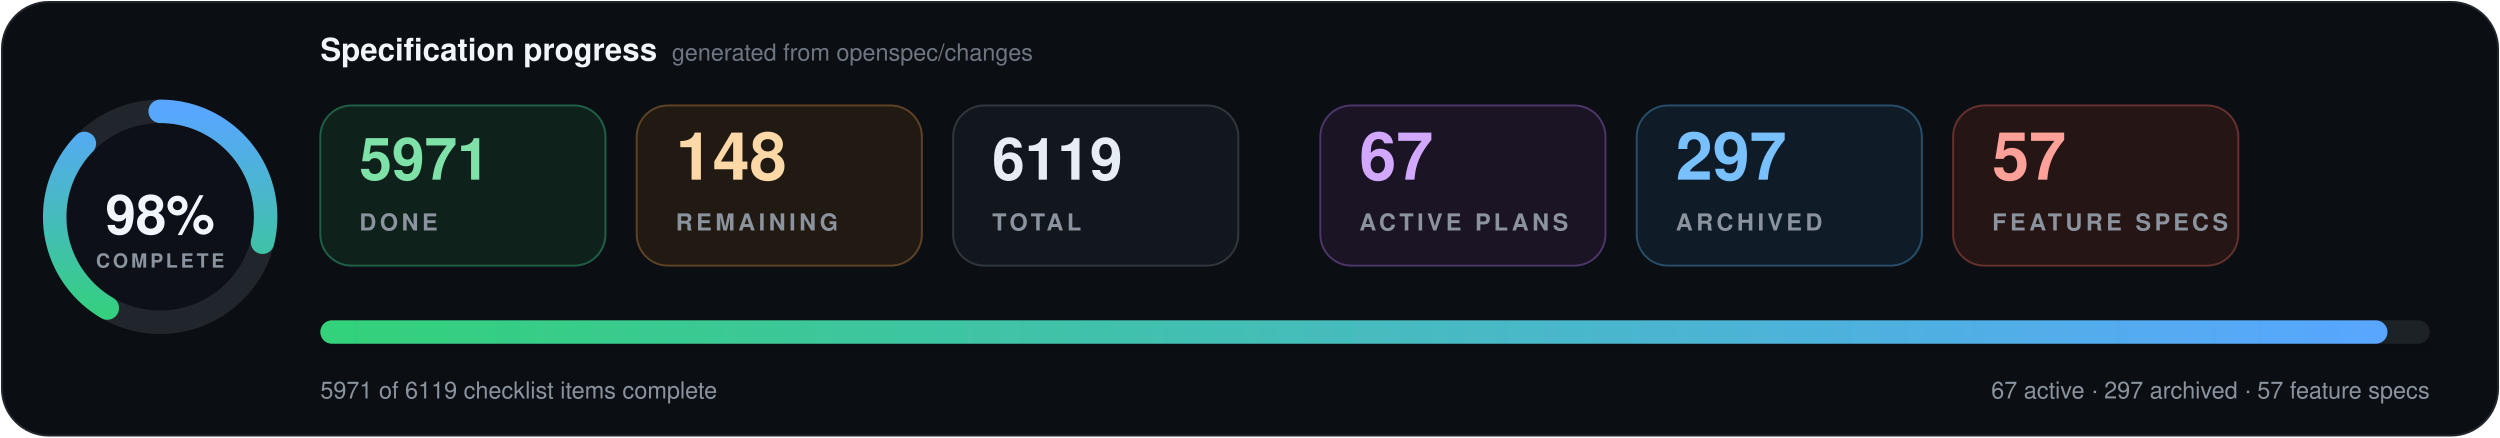
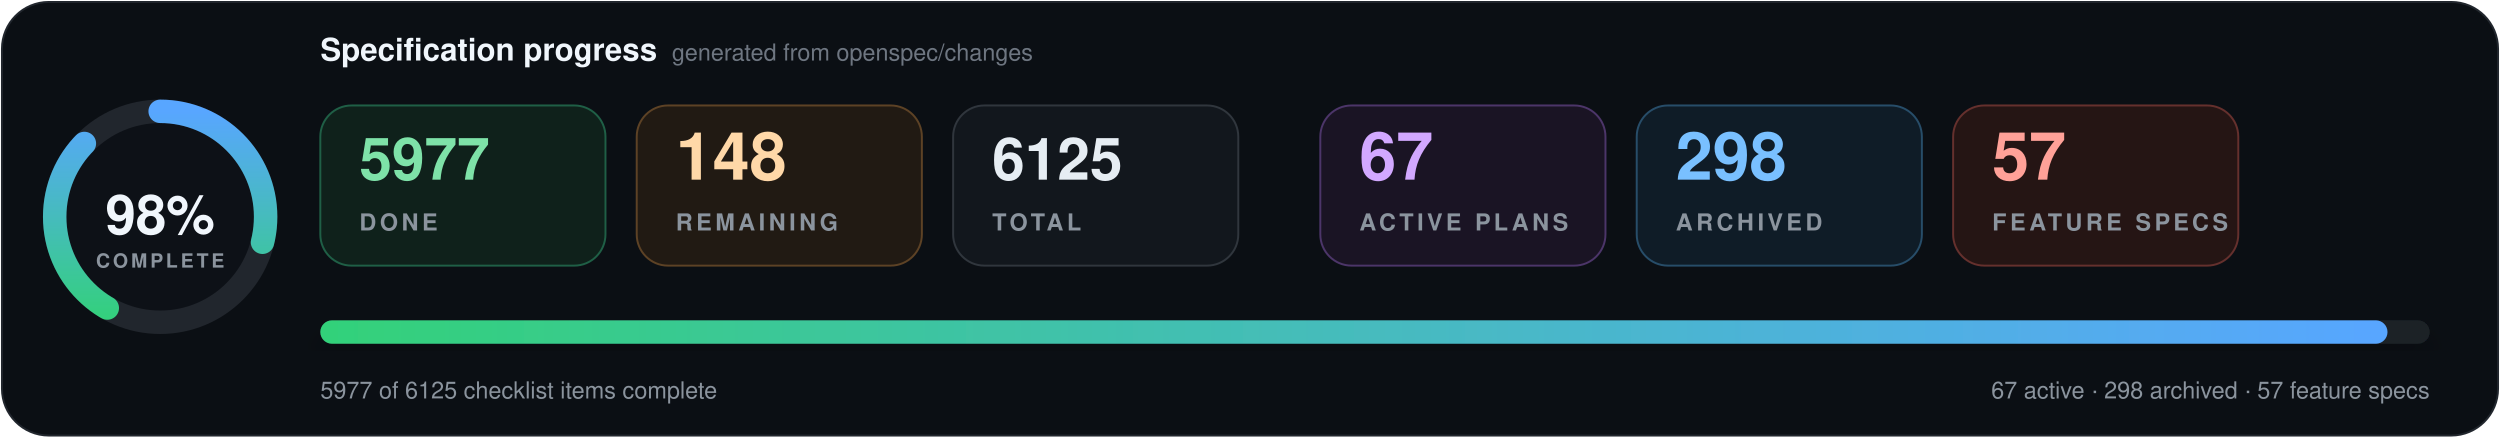
- <svg xmlns="http://www.w3.org/2000/svg" data-cache-version="1794830891" width="1280" height="224" viewBox="0 0 1280 224" role="img" aria-labelledby="title description" font-family="system-ui, -apple-system, BlinkMacSystemFont, 'Segoe UI', Helvetica, Arial, sans-serif" font-variant-numeric="tabular-nums">
+ <svg xmlns="http://www.w3.org/2000/svg" data-cache-version="1794836464" width="1280" height="224" viewBox="0 0 1280 224" role="img" aria-labelledby="title description" font-family="system-ui, -apple-system, BlinkMacSystemFont, 'Segoe UI', Helvetica, Arial, sans-serif" font-variant-numeric="tabular-nums">
  <defs>
    <linearGradient id="progress" x1="0" x2="1">
      <stop offset="0" stop-color="#33d17a" />
      <stop offset="1" stop-color="#58a6ff" />
    </linearGradient>
    <filter id="shadow" x="-10%" y="-20%" width="120%" height="150%">
      <feDropShadow dx="0" dy="7" stdDeviation="9" flood-color="#000" flood-opacity=".28" />
    </filter>
  </defs>
  <rect x="1" y="1" width="1278" height="222" rx="24" fill="#0b0f14" stroke="#21262d" />
  <g transform="translate(82 111)">
    <circle r="54" fill="#0d1117" stroke="#21262d" stroke-width="12" />
    <circle r="54" fill="none" stroke="url(#progress)" stroke-width="12" stroke-linecap="round" pathLength="100" stroke-dasharray="98 100" transform="rotate(-90)" />
    <text y="-1" text-anchor="middle" dominant-baseline="middle" fill="#f0f6fc" font-size="28" font-weight="800">98%</text>
    <text y="26" text-anchor="middle" fill="#8b949e" font-size="10" font-weight="700" letter-spacing="1.5">COMPLETE</text>
  </g>
  <text x="164" y="31" fill="#f0f6fc" font-size="16" font-weight="750">Specification progress</text>
  <text x="344" y="31" fill="#6e7681" font-size="12">generated from openspec/changes</text>
  <g transform="translate(164 54)">
    <rect width="146" height="82" rx="16" fill="#0f211b" stroke="#1f5f46" />
-     <text x="20" y="38" fill="#7ee2a8" font-size="30" font-weight="750">5971</text>
+     <text x="20" y="38" fill="#7ee2a8" font-size="30" font-weight="750">5977</text>
    <text x="20" y="64" fill="#8b949e" font-size="12" font-weight="700" letter-spacing="1.8">DONE</text>
  </g>
  <g transform="translate(326 54)">
    <rect width="146" height="82" rx="16" fill="#211a13" stroke="#5d4225" />
    <text x="20" y="38" fill="#ffd8a8" font-size="34" font-weight="750">148</text>
    <text x="20" y="64" fill="#8b949e" font-size="12" font-weight="700" letter-spacing="1.8">REMAINING</text>
  </g>
  <g transform="translate(488 54)">
    <rect width="146" height="82" rx="16" fill="#12171d" stroke="#30363d" />
-     <text x="20" y="38" fill="#e6edf3" font-size="30" font-weight="750">6119</text>
+     <text x="20" y="38" fill="#e6edf3" font-size="30" font-weight="750">6125</text>
    <text x="20" y="64" fill="#8b949e" font-size="12" font-weight="700" letter-spacing="1.8">TOTAL</text>
  </g>
  <g transform="translate(676 54)">
    <rect width="146" height="82" rx="16" fill="#1a1424" stroke="#4c3569" />
    <text x="20" y="38" fill="#d2a8ff" font-size="34" font-weight="750">67</text>
    <text x="20" y="64" fill="#8b949e" font-size="12" font-weight="700" letter-spacing="1.8">ACTIVE PLANS</text>
  </g>
  <g transform="translate(838 54)">
    <rect width="146" height="82" rx="16" fill="#0f1c27" stroke="#274d69" />
-     <text x="20" y="38" fill="#79c0ff" font-size="34" font-weight="750">297</text>
+     <text x="20" y="38" fill="#79c0ff" font-size="34" font-weight="750">298</text>
    <text x="20" y="64" fill="#8b949e" font-size="12" font-weight="700" letter-spacing="1.8">ARCHIVED</text>
  </g>
  <g transform="translate(1000 54)">
    <rect width="146" height="82" rx="16" fill="#251514" stroke="#65302d" />
    <text x="20" y="38" fill="#ffa198" font-size="34" font-weight="750">57</text>
    <text x="20" y="64" fill="#8b949e" font-size="12" font-weight="700" letter-spacing="1.8">FEATURE SPECS</text>
  </g>
  <g filter="url(#shadow)">
    <rect x="164" y="164" width="1080" height="12" rx="6" fill="#1b2128" />
    <rect x="164" y="164" width="1058.4" height="12" rx="6" fill="url(#progress)" />
  </g>
-   <text x="164" y="204" fill="#8b949e" font-size="12">5971 of 6119 checklist items complete</text>
-   <text x="1244" y="204" text-anchor="end" fill="#8b949e" font-size="12">67 active · 297 archived · 57 feature specs</text>
+   <text x="164" y="204" fill="#8b949e" font-size="12">5977 of 6125 checklist items complete</text>
+   <text x="1244" y="204" text-anchor="end" fill="#8b949e" font-size="12">67 active · 298 archived · 57 feature specs</text>
</svg>
